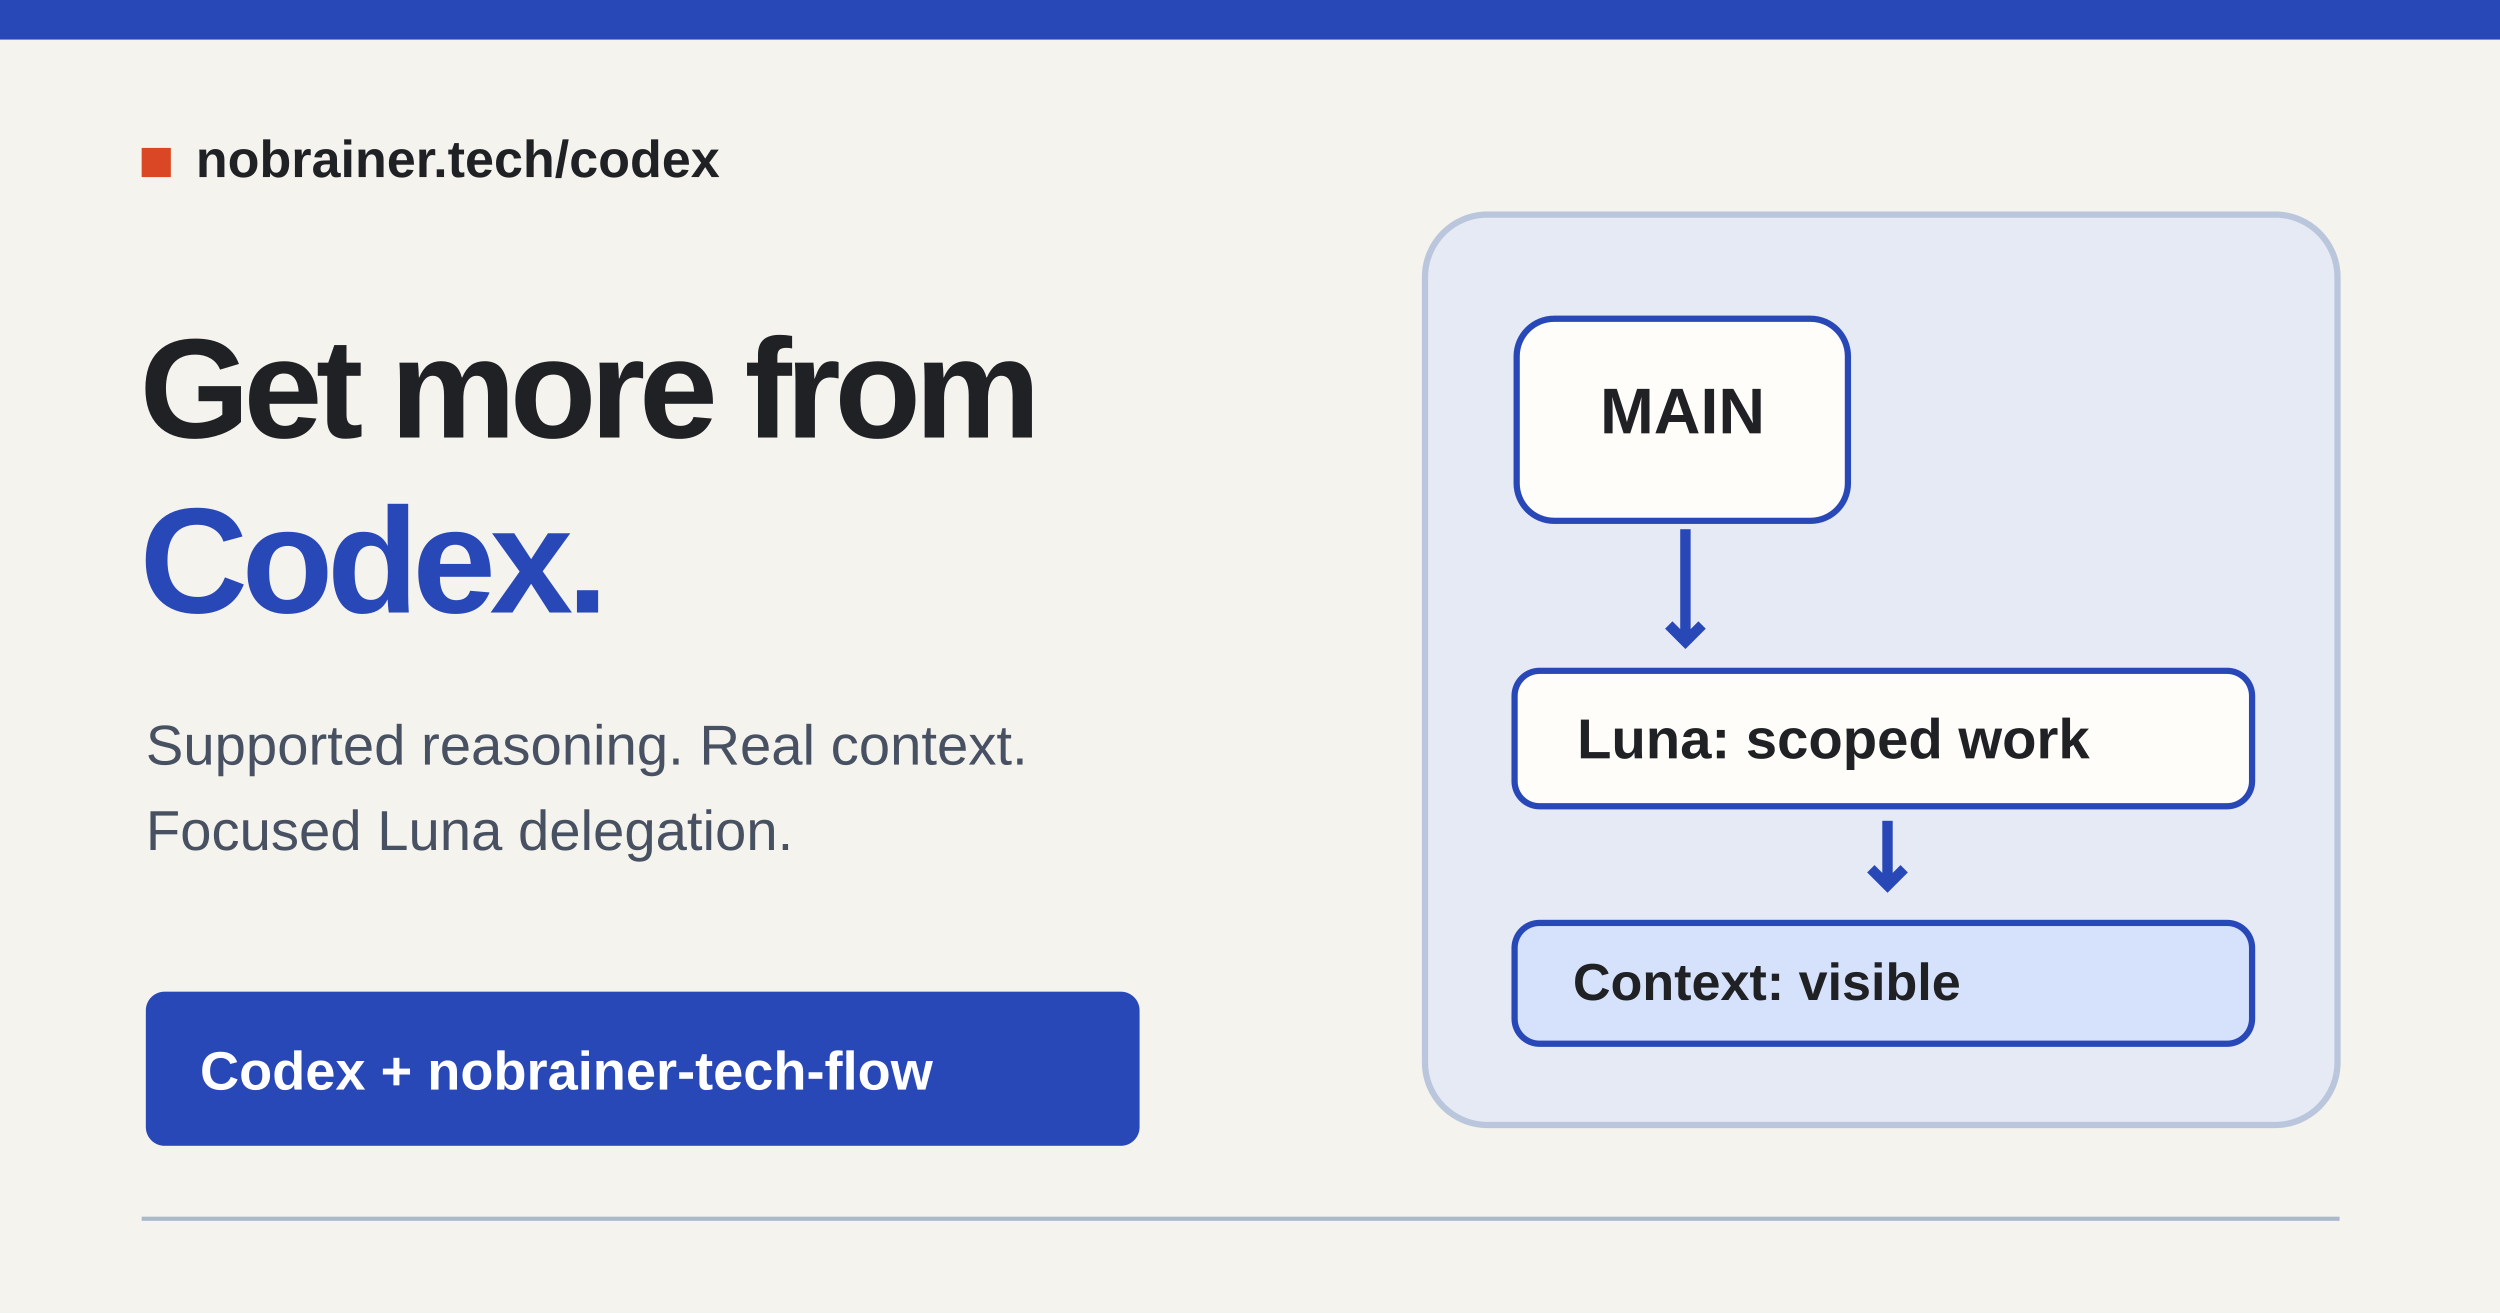
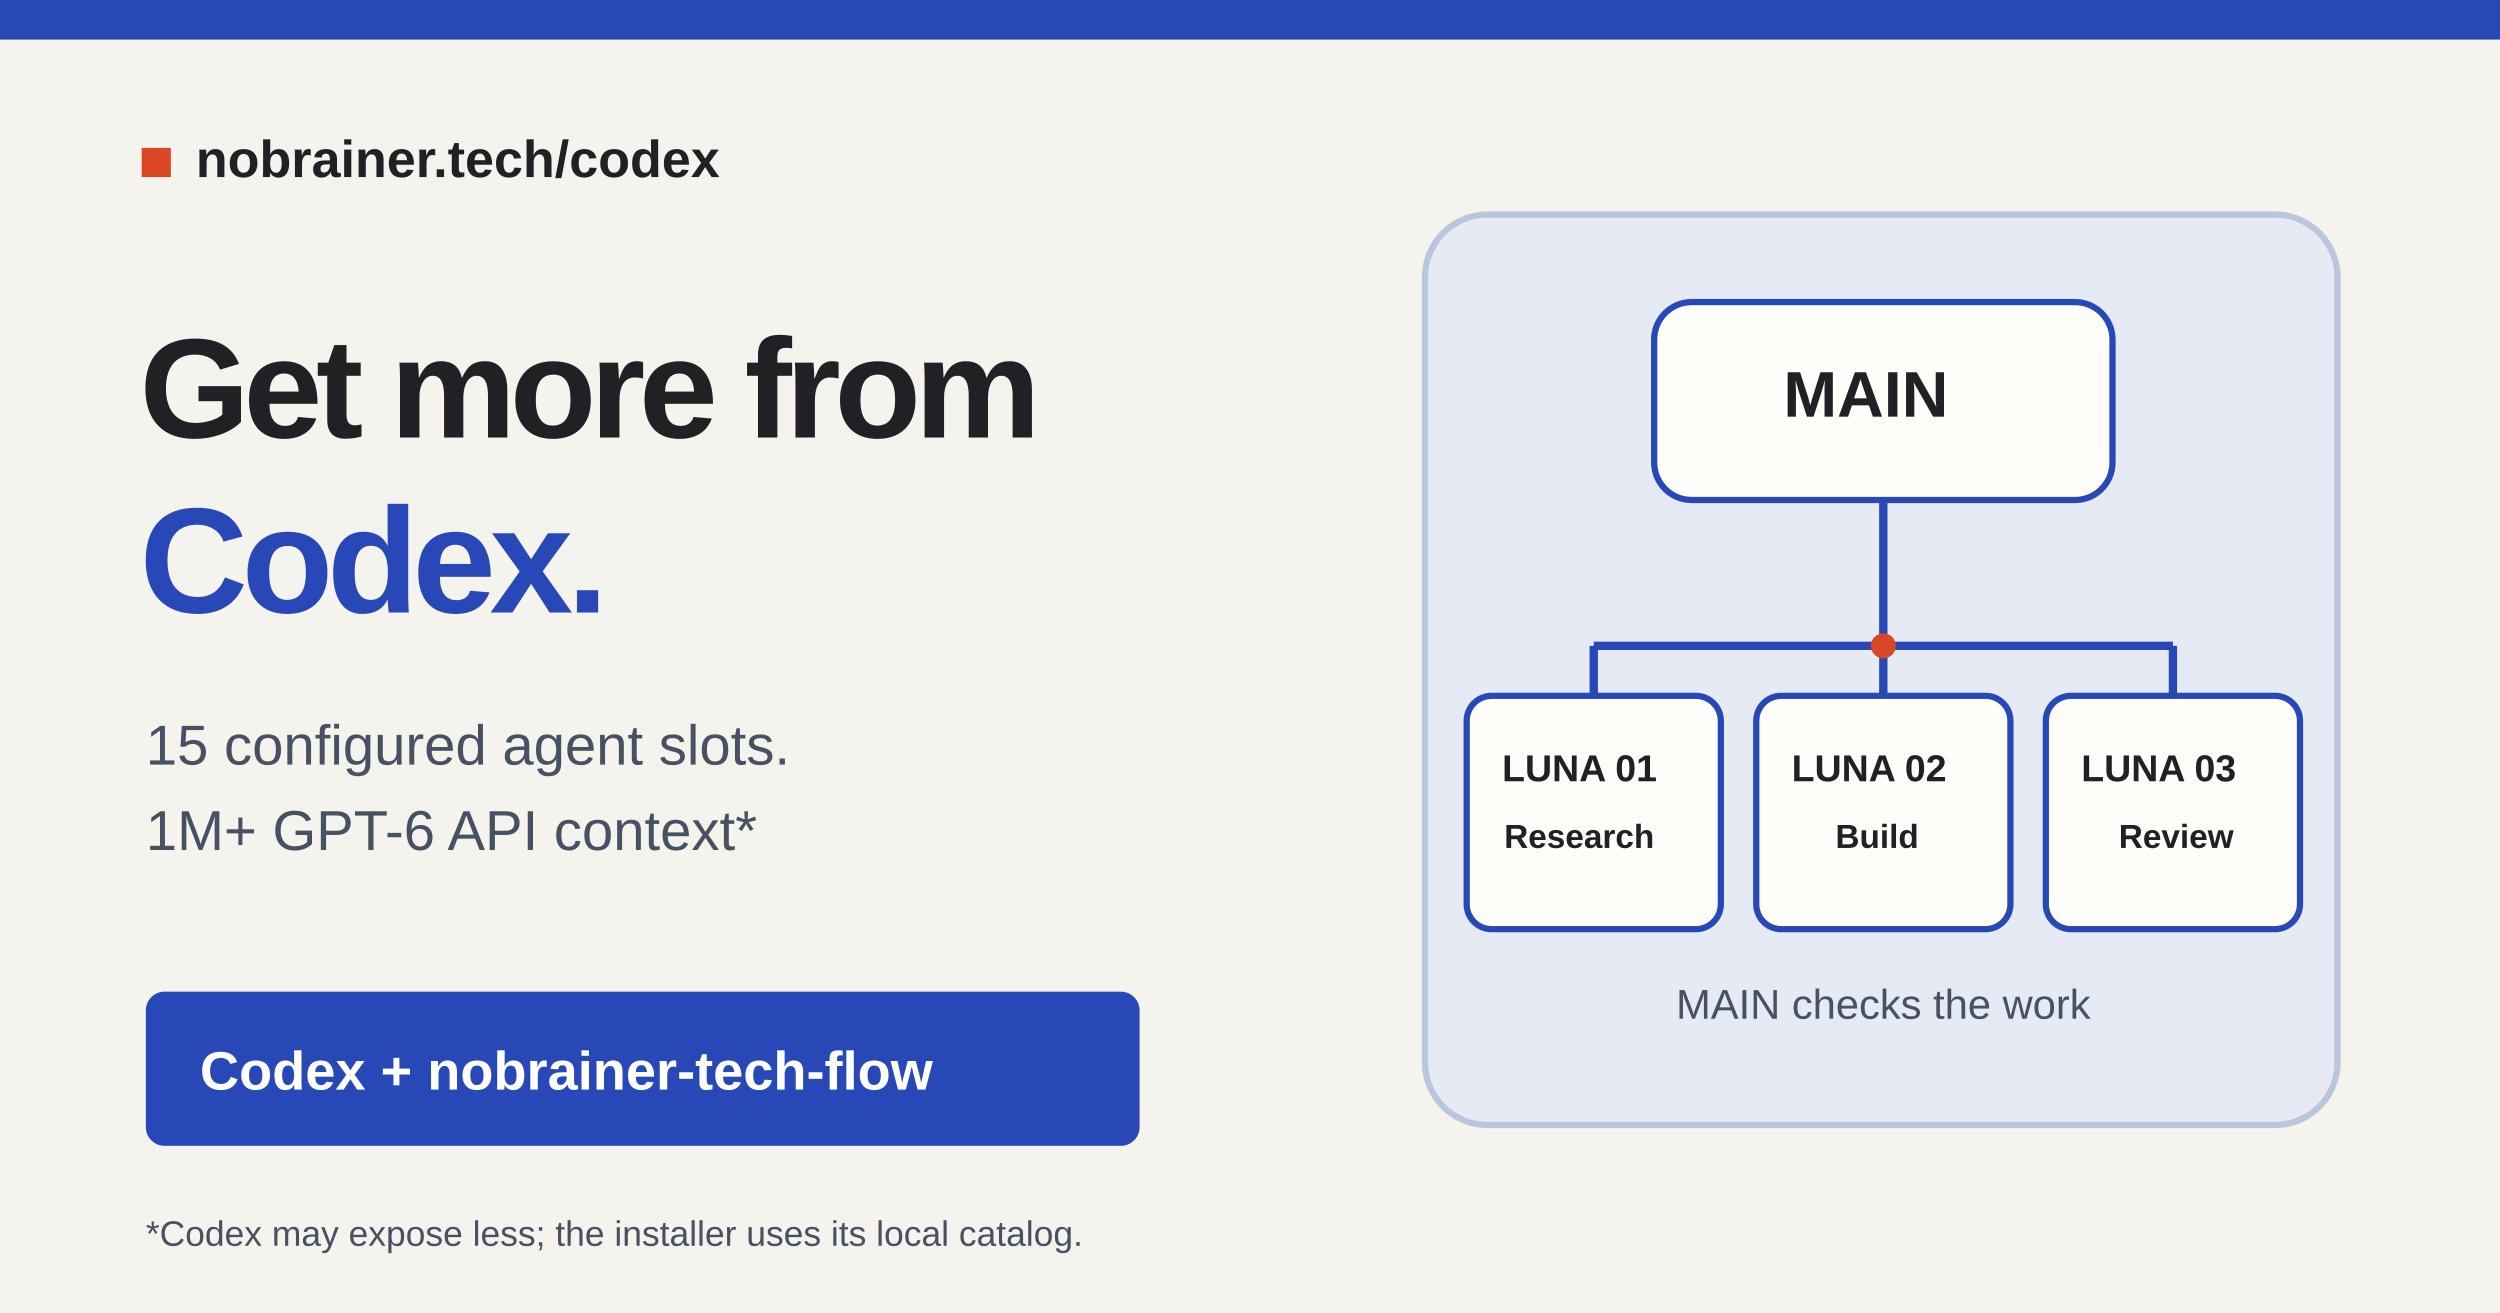
<svg xmlns="http://www.w3.org/2000/svg" width="1200" height="630" viewBox="0 0 1200 630" role="img" aria-labelledby="title desc">
  <rect width="1200" height="630" fill="#f4f3ee" />
  <path d="M0 0h1200v19H0z" fill="#2948b8" />
  <rect x="68" y="71" width="14" height="14" fill="#d94724" />
  <text x="94" y="85" font-family="Arial,Helvetica,sans-serif" font-size="25" font-weight="700" fill="#202124">nobrainer.tech/codex</text>
  <text x="67" y="210" font-family="Arial,Helvetica,sans-serif" font-size="68" font-weight="700" letter-spacing="-3" fill="#202124">Get more from</text>
  <text x="67" y="294" font-family="Arial,Helvetica,sans-serif" font-size="72" font-weight="700" letter-spacing="-3" fill="#2948b8">Codex.</text>
-   <text x="70" y="367" font-family="Arial,Helvetica,sans-serif" font-size="27" fill="#485162">Supported reasoning. Real context.</text>
-   <text x="70" y="408" font-family="Arial,Helvetica,sans-serif" font-size="27" fill="#485162">Focused Luna delegation.</text>
+   <text x="70" y="367" font-family="Arial,Helvetica,sans-serif" font-size="27" fill="#485162">15 configured agent slots.</text>
+   <text x="70" y="408" font-family="Arial,Helvetica,sans-serif" font-size="27" fill="#485162">1M+ GPT-6 API context*</text>
  <rect x="70" y="476" width="477" height="74" rx="9" fill="#2948b8" />
  <text x="96" y="523" font-family="Arial,Helvetica,sans-serif" font-size="26" font-weight="700" fill="#fff">Codex + nobrainer-tech-flow</text>
  <rect x="684" y="103" width="438" height="437" rx="30" fill="#e5eaf5" stroke="#bac6dc" stroke-width="3" />
-   <rect x="728" y="153" width="159" height="97" rx="18" fill="#fffdf9" stroke="#2948b8" stroke-width="3" />
-   <text x="768" y="208" font-family="Arial,Helvetica,sans-serif" font-size="31" font-weight="700" fill="#202124">MAIN</text>
-   <path d="M809 254v54m-8-8 8 8 8-8" stroke="#2948b8" stroke-width="5" fill="none" />
-   <rect x="727" y="322" width="354" height="65" rx="12" fill="#fffdf9" stroke="#2948b8" stroke-width="3" />
-   <text x="757" y="364" font-family="Arial,Helvetica,sans-serif" font-size="27" font-weight="700" fill="#202124">Luna: scoped work</text>
-   <path d="M906 394v31m-8-8 8 8 8-8" stroke="#2948b8" stroke-width="5" fill="none" />
-   <rect x="727" y="443" width="354" height="58" rx="12" fill="#d6e2fb" stroke="#2948b8" stroke-width="3" />
-   <text x="755" y="480" font-family="Arial,Helvetica,sans-serif" font-size="25" font-weight="700" fill="#202124">Context: visible</text>
-   <path d="M68 585h1055" stroke="#abb7cc" stroke-width="2" />
+   <rect x="794" y="145" width="220" height="95" rx="18" fill="#fffdf9" stroke="#2948b8" stroke-width="3" />
+   <text x="856" y="200" font-family="Arial,Helvetica,sans-serif" font-size="31" font-weight="700" fill="#202124">MAIN</text>
+   <path d="M904 240v70M765 310h278M765 310v24M904 310v24M1043 310v24" stroke="#2948b8" stroke-width="4" fill="none" />
+   <circle cx="904" cy="310" r="6" fill="#d94724" />
+   <rect x="704" y="334" width="122" height="112" rx="12" fill="#fffdf9" stroke="#2948b8" stroke-width="3" />
+   <rect x="843" y="334" width="122" height="112" rx="12" fill="#fffdf9" stroke="#2948b8" stroke-width="3" />
+   <rect x="982" y="334" width="122" height="112" rx="12" fill="#fffdf9" stroke="#2948b8" stroke-width="3" />
+   <g font-family="Arial,Helvetica,sans-serif" font-weight="700" fill="#202124">
+     <text x="721" y="375" font-size="18">LUNA 01</text>
+     <text x="860" y="375" font-size="18">LUNA 02</text>
+     <text x="999" y="375" font-size="18">LUNA 03</text>
+     <text x="722" y="407" font-size="16">Research</text>
+     <text x="881" y="407" font-size="16">Build</text>
+     <text x="1017" y="407" font-size="16">Review</text>
+   </g>
+   <text x="904" y="489" text-anchor="middle" font-family="Arial,Helvetica,sans-serif" font-size="20" fill="#485162">MAIN checks the work</text>
+   <text x="70" y="598" font-family="Arial,Helvetica,sans-serif" font-size="17" fill="#485162">*Codex may expose less; the installer uses its local catalog.</text>
</svg>
